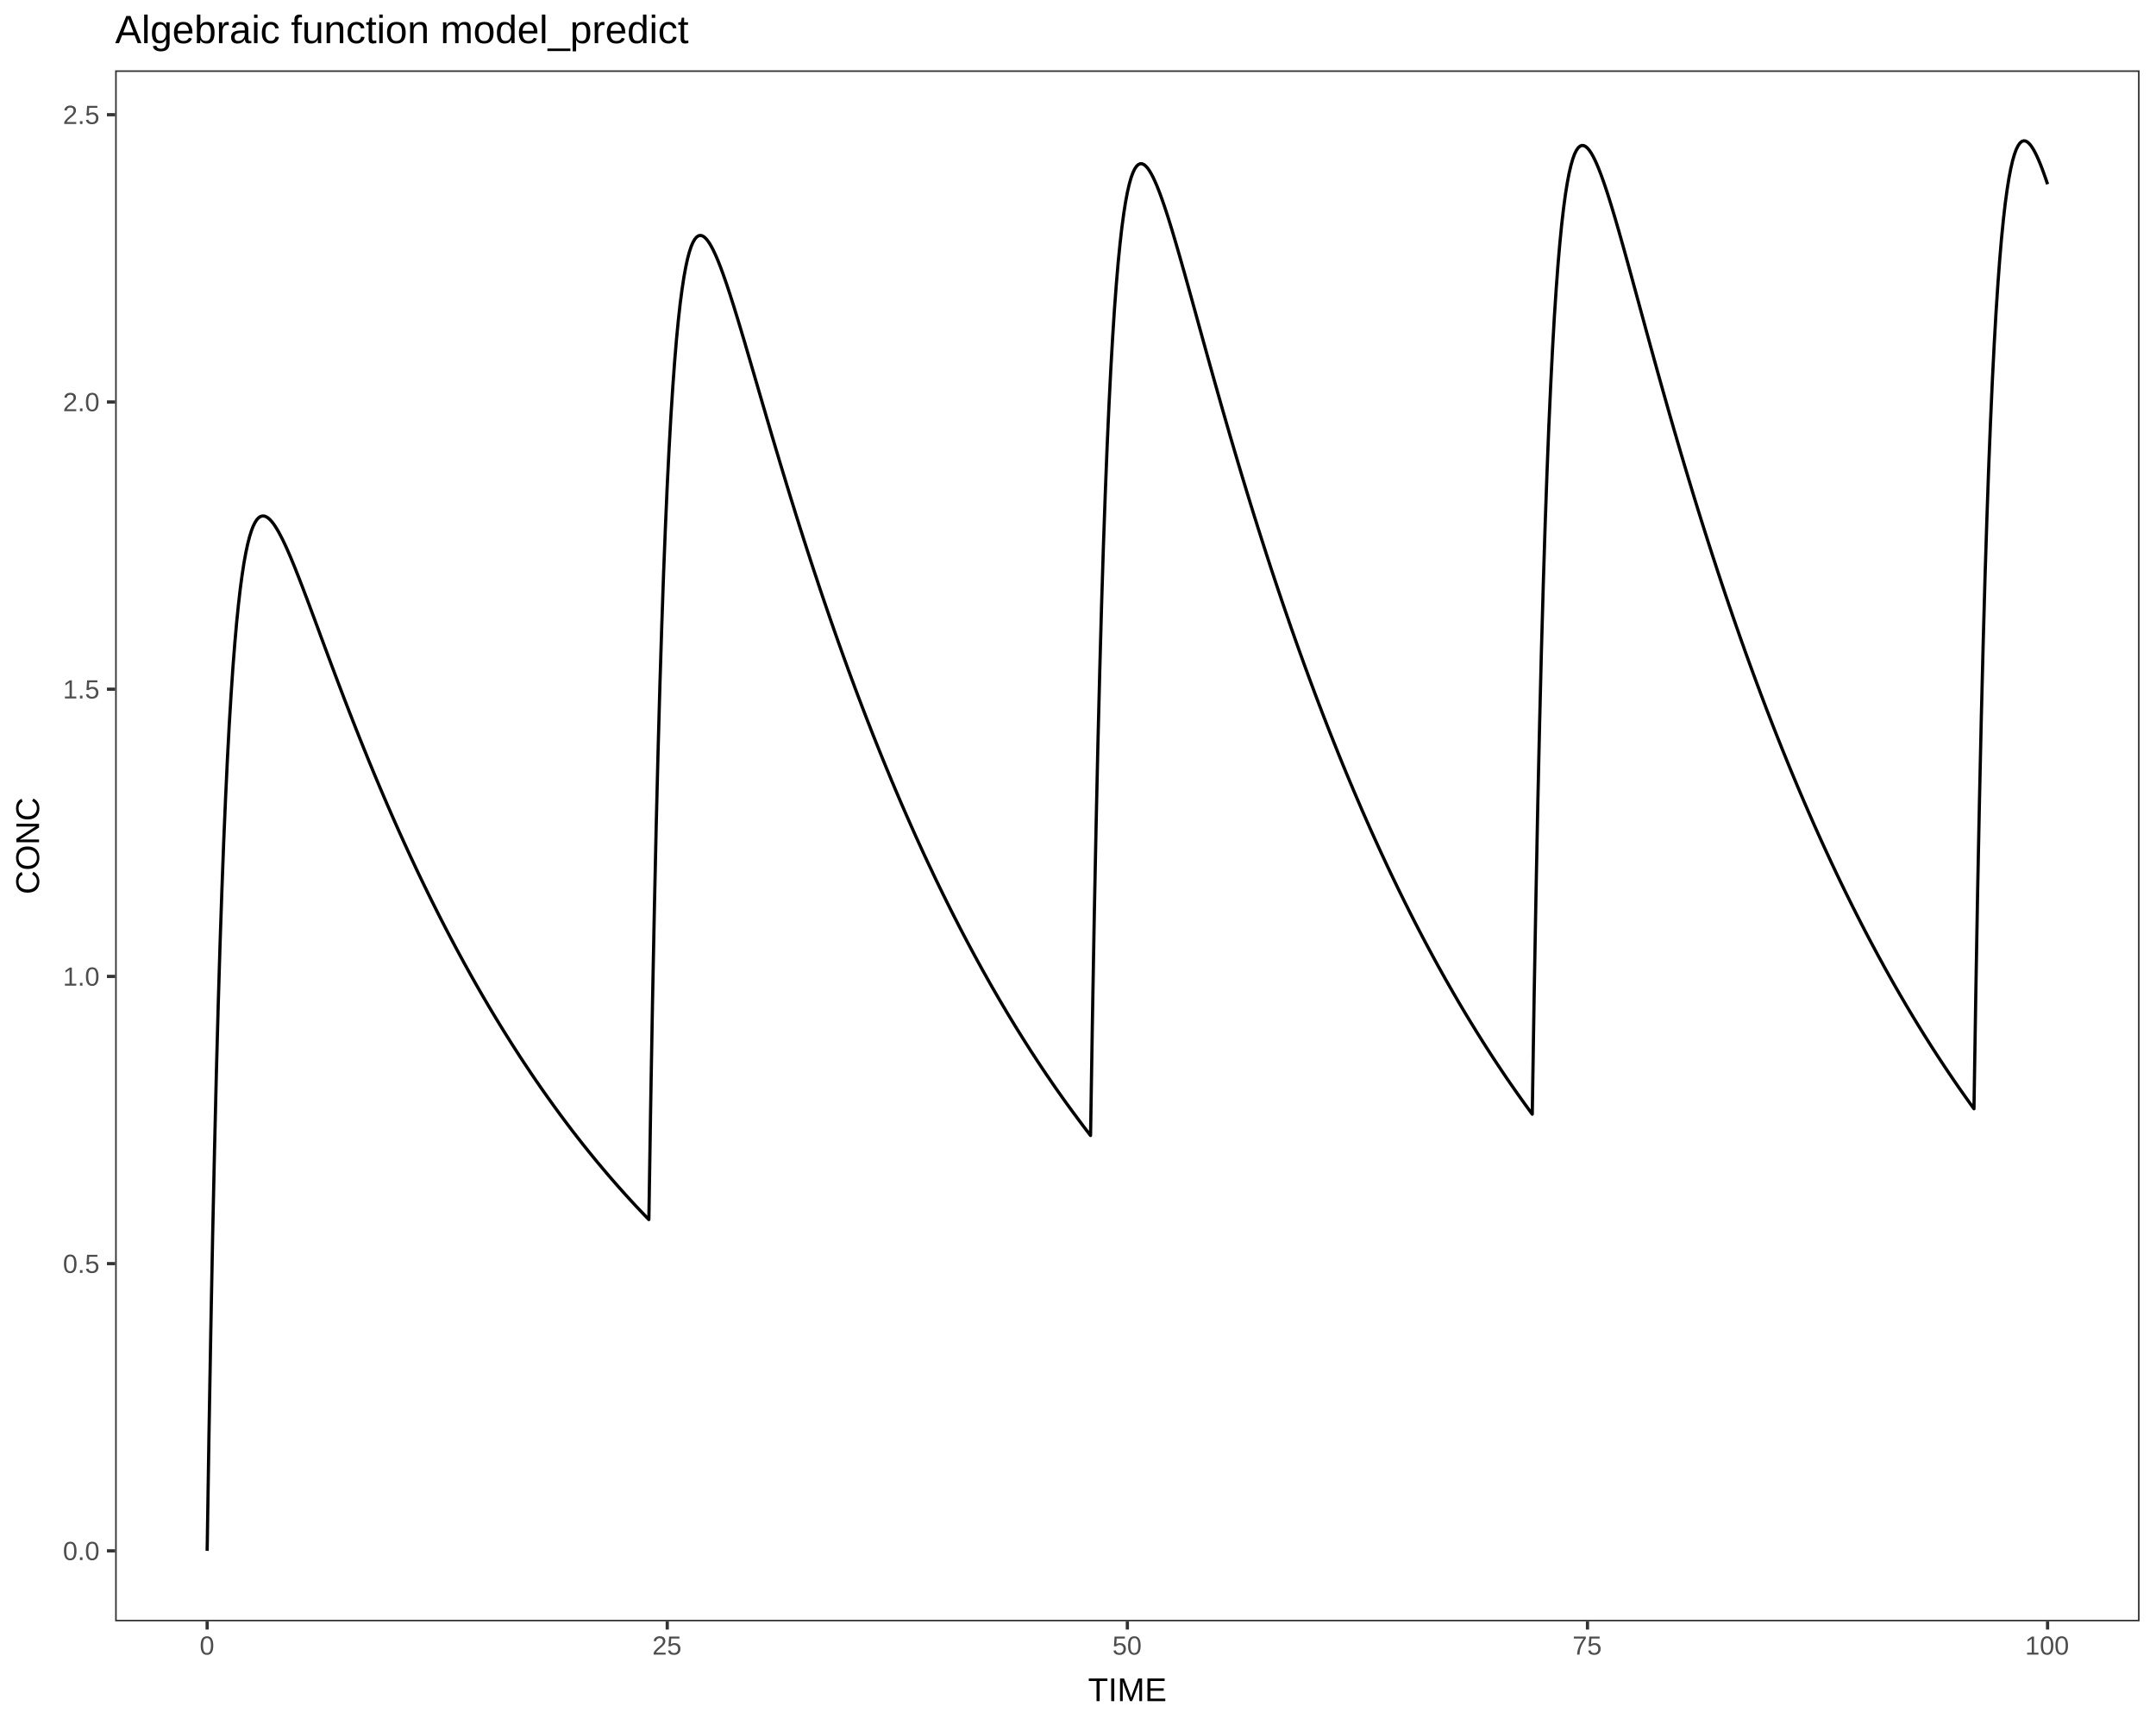
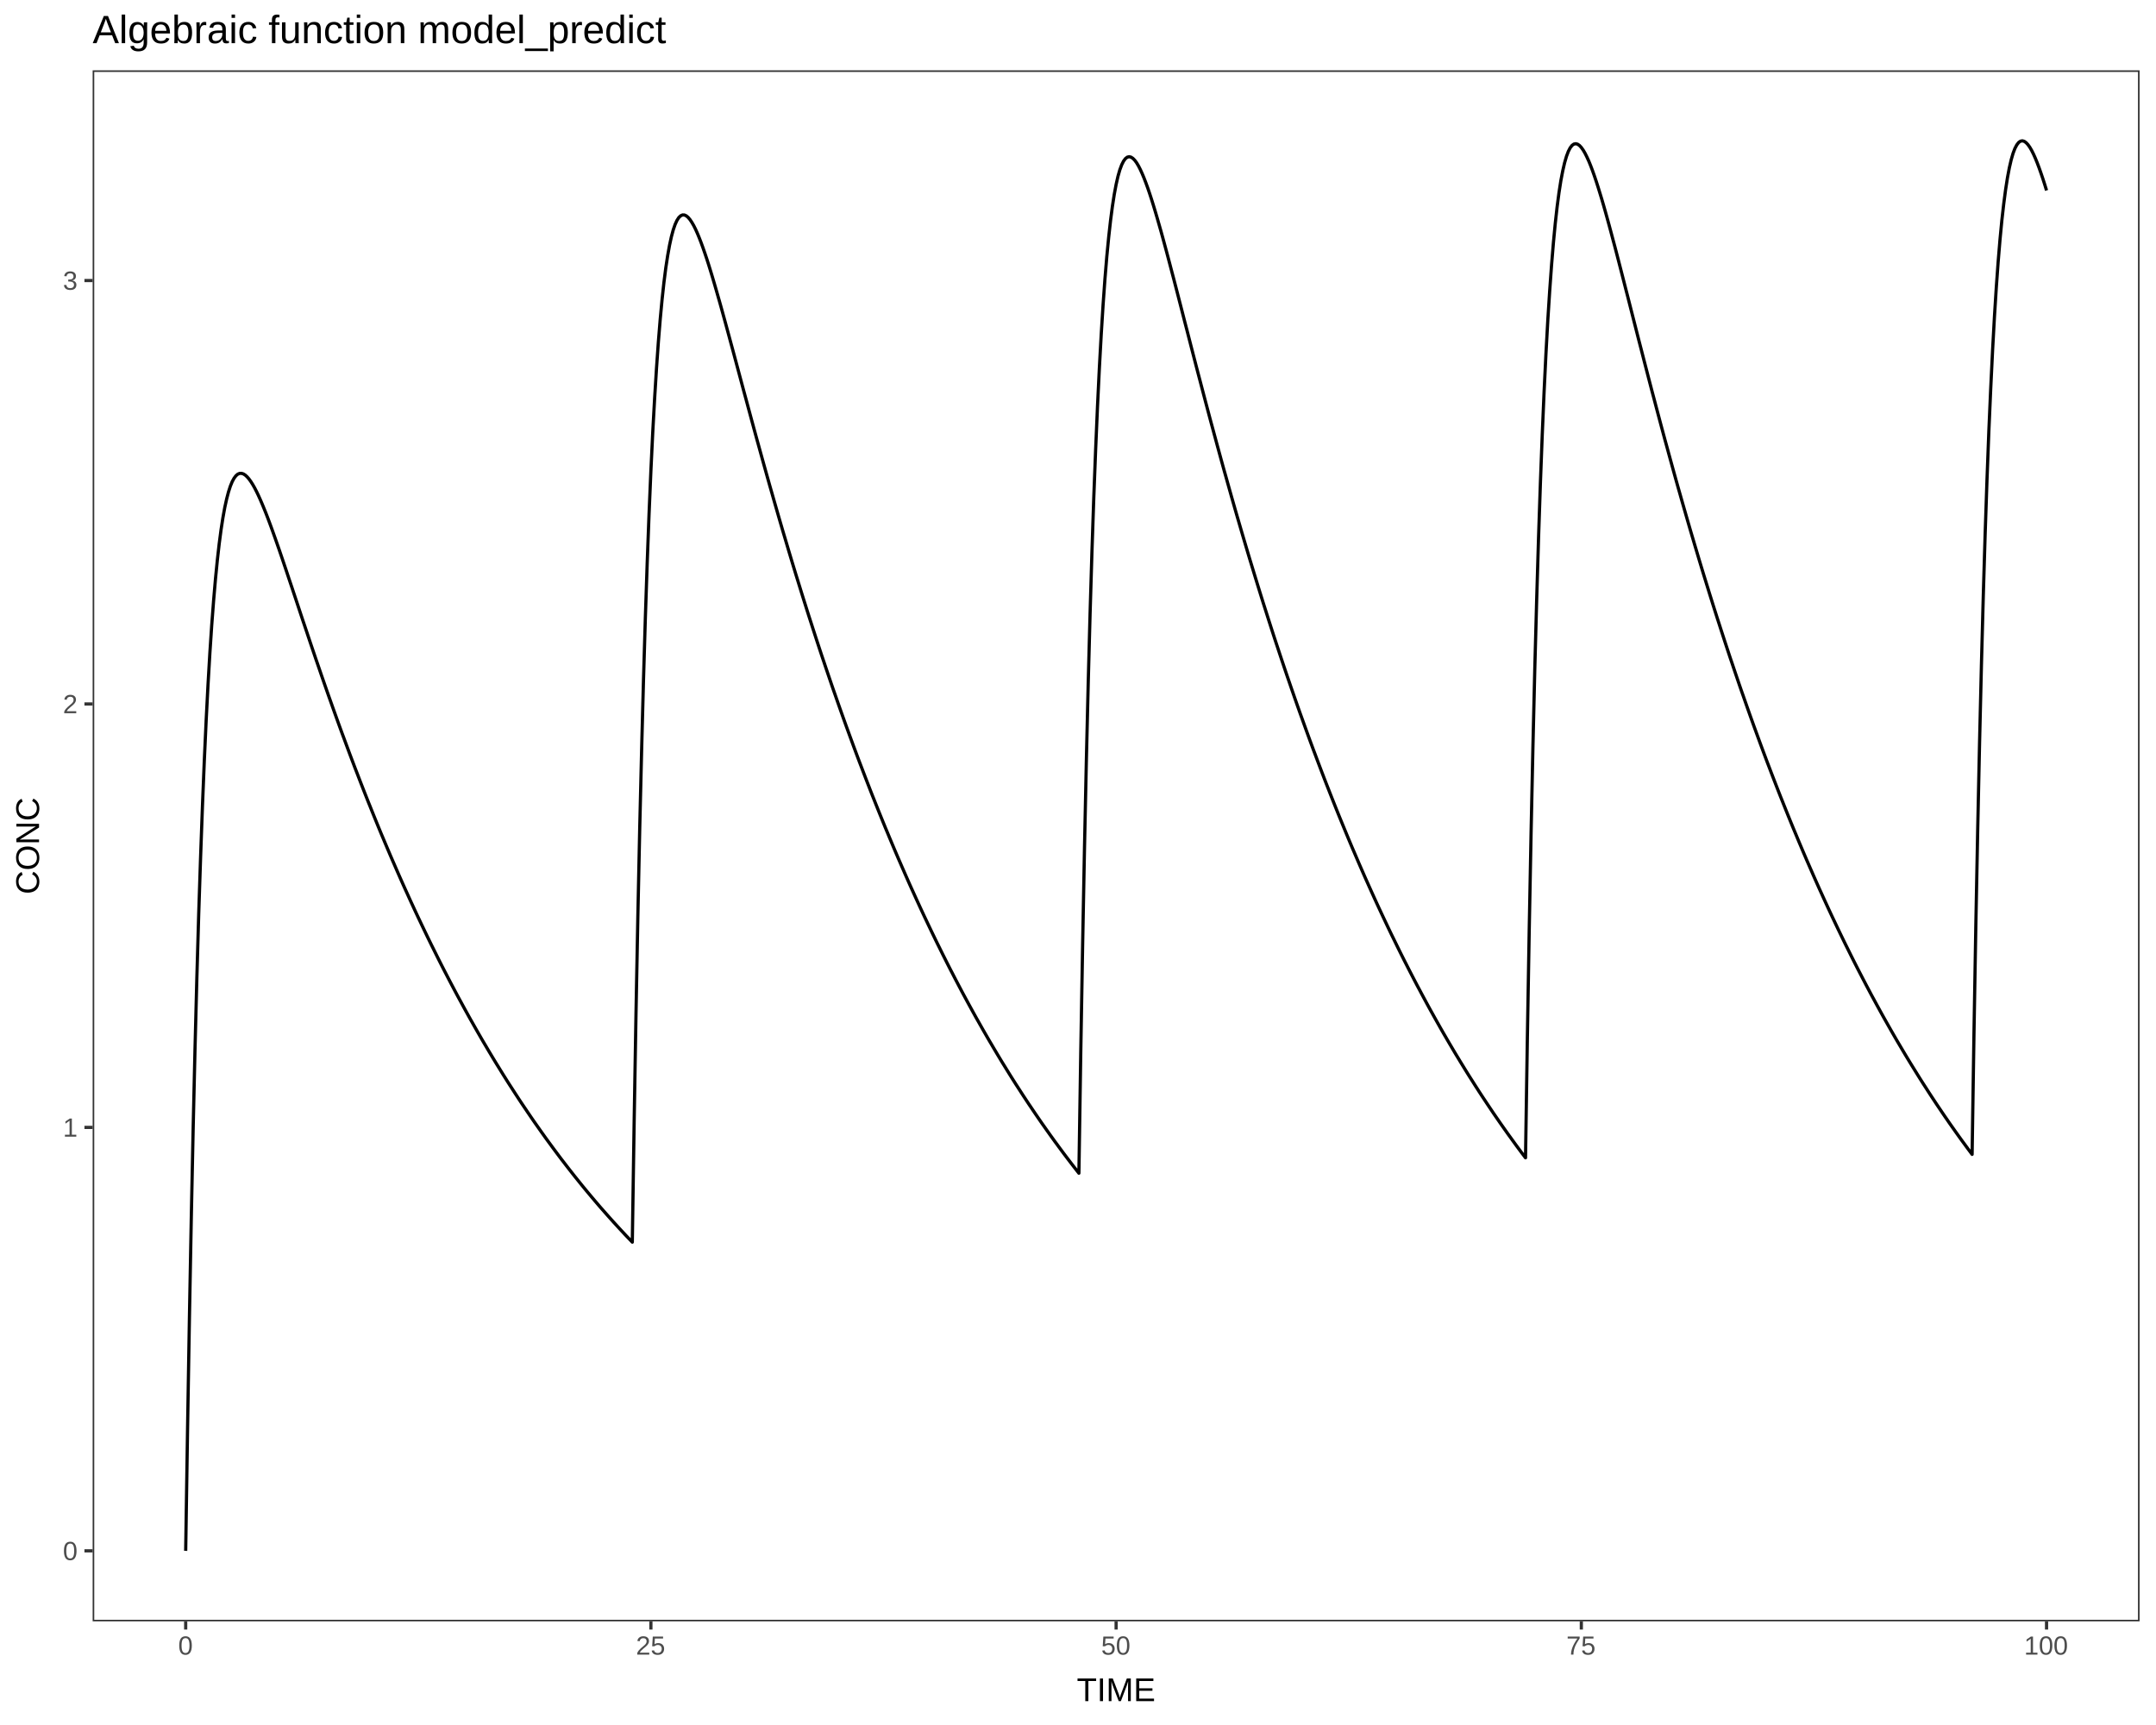
<svg xmlns="http://www.w3.org/2000/svg" viewBox="0 0 720.00 576.00">
  <defs>
    <style type="text/css">
    line, polyline, path, rect, circle {
      fill: none;
      stroke: #000000;
      stroke-linecap: round;
      stroke-linejoin: round;
      stroke-miterlimit: 10.00;
    }
  </style>
  </defs>
  <rect width="100%" height="100%" style="stroke: none; fill: #FFFFFF;" />
  <rect x="0.00" y="0.00" width="720.00" height="576.00" style="stroke-width: 1.07; stroke: #FFFFFF; fill: #FFFFFF;" />
  <defs>
-     <clipPath id="cpMzguNDQ4NXw3MTQuNTIxfDU0MS4zOTF8MjMuNDc2Nw==">
-       <rect x="38.45" y="23.48" width="676.07" height="517.91" />
+     <clipPath id="cpMzAuOTQyN3w3MTQuNTIxfDU0MS4zOTF8MjMuNDc2Nw==">
+       <rect x="30.94" y="23.48" width="683.58" height="517.91" />
    </clipPath>
  </defs>
-   <rect x="38.45" y="23.48" width="676.07" height="517.91" style="stroke-width: 1.07; stroke: none; fill: #FFFFFF;" clip-path="url(#cpMzguNDQ4NXw3MTQuNTIxfDU0MS4zOTF8MjMuNDc2Nw==)" />
-   <polyline points="69.18,517.85 69.79,478.85 70.41,443.78 71.02,412.27 71.64,383.98 72.25,358.60 72.87,335.85 73.48,315.48 74.10,297.27 74.71,281.00 75.33,266.49 75.94,253.58 76.55,242.10 77.17,231.92 77.78,222.92 78.40,214.99 79.01,208.01 79.63,201.90 80.24,196.58 80.86,191.96 81.47,187.98 82.09,184.58 82.70,181.71 83.32,179.30 83.93,177.32 84.54,175.72 85.16,174.47 85.77,173.53 86.39,172.87 87.00,172.46 87.62,172.29 88.23,172.31 88.85,172.53 89.46,172.90 90.08,173.43 90.69,174.09 91.31,174.87 91.92,175.76 92.53,176.75 93.15,177.82 93.76,178.97 94.38,180.18 94.99,181.46 95.61,182.79 96.22,184.17 96.84,185.59 97.45,187.05 98.07,188.55 98.68,190.07 99.29,191.62 99.91,193.18 100.52,194.77 101.14,196.37 101.75,197.99 102.37,199.62 102.98,201.26 103.60,202.90 104.21,204.55 104.83,206.20 105.44,207.86 106.06,209.52 106.67,211.18 107.28,212.84 107.90,214.50 108.51,216.16 109.13,217.81 109.74,219.46 110.36,221.11 110.97,222.75 111.59,224.39 112.20,226.02 112.82,227.65 113.43,229.27 114.05,230.89 114.66,232.50 115.27,234.10 115.89,235.69 116.50,237.28 117.12,238.86 117.73,240.44 118.35,242.00 118.96,243.56 119.58,245.11 120.19,246.66 120.81,248.19 121.42,249.72 122.04,251.24 122.65,252.75 123.26,254.26 123.88,255.75 124.49,257.24 125.11,258.72 125.72,260.19 126.34,261.66 126.95,263.11 127.57,264.56 128.18,266.00 128.80,267.43 129.41,268.86 130.03,270.27 130.64,271.68 131.25,273.08 131.87,274.48 132.48,275.86 133.10,277.24 133.71,278.61 134.33,279.97 134.94,281.33 135.56,282.67 136.17,284.01 136.79,285.34 137.40,286.67 138.02,287.98 138.63,289.29 139.24,290.60 139.86,291.89 140.47,293.18 141.09,294.46 141.70,295.73 142.32,296.99 142.93,298.25 143.55,299.50 144.16,300.75 144.78,301.98 145.39,303.21 146.01,304.44 146.62,305.65 147.23,306.86 147.85,308.06 148.46,309.26 149.08,310.45 149.69,311.63 150.31,312.80 150.92,313.97 151.54,315.13 152.15,316.29 152.77,317.44 153.38,318.58 154.00,319.72 154.61,320.84 155.22,321.97 155.84,323.08 156.45,324.19 157.07,325.30 157.68,326.39 158.30,327.48 158.91,328.57 159.53,329.65 160.14,330.72 160.76,331.79 161.37,332.85 161.99,333.90 162.60,334.95 163.21,335.99 163.83,337.03 164.44,338.06 165.06,339.08 165.67,340.10 166.29,341.11 166.90,342.12 167.52,343.12 168.13,344.12 168.75,345.11 169.36,346.09 169.98,347.07 170.59,348.04 171.20,349.01 171.82,349.97 172.43,350.93 173.05,351.88 173.66,352.83 174.28,353.77 174.89,354.70 175.51,355.63 176.12,356.55 176.74,357.47 177.35,358.39 177.97,359.30 178.58,360.20 179.19,361.10 179.81,361.99 180.42,362.88 181.04,363.76 181.65,364.64 182.27,365.51 182.88,366.38 183.50,367.24 184.11,368.10 184.73,368.96 185.34,369.80 185.96,370.65 186.57,371.49 187.18,372.32 187.80,373.15 188.41,373.97 189.03,374.79 189.64,375.61 190.26,376.42 190.87,377.23 191.49,378.03 192.10,378.82 192.72,379.62 193.33,380.40 193.95,381.19 194.56,381.97 195.17,382.74 195.79,383.51 196.40,384.27 197.02,385.04 197.63,385.79 198.25,386.55 198.86,387.29 199.48,388.04 200.09,388.78 200.71,389.51 201.32,390.24 201.94,390.97 202.55,391.69 203.16,392.41 203.78,393.13 204.39,393.84 205.01,394.54 205.62,395.25 206.24,395.95 206.85,396.64 207.47,397.33 208.08,398.02 208.70,398.70 209.31,399.38 209.92,400.05 210.54,400.73 211.15,401.39 211.77,402.06 212.38,402.72 213.00,403.37 213.61,404.02 214.23,404.67 214.84,405.32 215.46,405.96 216.07,406.60 216.69,407.23 217.30,368.86 217.91,334.42 218.53,303.53 219.14,275.86 219.76,251.09 220.37,228.96 220.99,209.20 221.60,191.59 222.22,175.93 222.83,162.02 223.45,149.70 224.06,138.81 224.68,129.22 225.29,120.81 225.90,113.45 226.52,107.06 227.13,101.52 227.75,96.77 228.36,92.72 228.98,89.31 229.59,86.47 230.21,84.16 230.82,82.31 231.44,80.88 232.05,79.83 232.67,79.12 233.28,78.73 233.89,78.61 234.51,78.74 235.12,79.09 235.74,79.65 236.35,80.39 236.97,81.30 237.58,82.34 238.20,83.52 238.81,84.82 239.43,86.22 240.04,87.72 240.66,89.30 241.27,90.95 241.88,92.67 242.50,94.44 243.11,96.27 243.73,98.14 244.34,100.06 244.96,102.00 245.57,103.98 246.19,105.99 246.80,108.01 247.42,110.06 248.03,112.12 248.65,114.19 249.26,116.28 249.87,118.37 250.49,120.47 251.10,122.57 251.72,124.68 252.33,126.79 252.95,128.90 253.56,131.01 254.18,133.12 254.79,135.22 255.41,137.32 256.02,139.42 256.64,141.51 257.25,143.60 257.86,145.68 258.48,147.75 259.09,149.82 259.71,151.87 260.32,153.92 260.94,155.97 261.55,158.00 262.17,160.02 262.78,162.04 263.40,164.04 264.01,166.04 264.63,168.03 265.24,170.00 265.85,171.97 266.47,173.93 267.08,175.88 267.70,177.81 268.31,179.74 268.93,181.66 269.54,183.57 270.16,185.47 270.77,187.35 271.39,189.23 272.00,191.10 272.62,192.95 273.23,194.80 273.84,196.64 274.46,198.46 275.07,200.28 275.69,202.09 276.30,203.88 276.92,205.67 277.53,207.45 278.15,209.21 278.76,210.97 279.38,212.72 279.99,214.46 280.61,216.18 281.22,217.90 281.83,219.61 282.45,221.31 283.06,223.00 283.68,224.68 284.29,226.34 284.91,228.01 285.52,229.66 286.14,231.30 286.75,232.93 287.37,234.55 287.98,236.17 288.60,237.77 289.21,239.37 289.82,240.95 290.44,242.53 291.05,244.10 291.67,245.66 292.28,247.21 292.90,248.75 293.51,250.28 294.13,251.81 294.74,253.33 295.36,254.83 295.97,256.33 296.59,257.82 297.20,259.30 297.81,260.78 298.43,262.24 299.04,263.70 299.66,265.14 300.27,266.58 300.89,268.02 301.50,269.44 302.12,270.86 302.73,272.26 303.35,273.66 303.96,275.05 304.58,276.44 305.19,277.81 305.80,279.18 306.42,280.54 307.03,281.89 307.65,283.24 308.26,284.57 308.88,285.90 309.49,287.22 310.11,288.54 310.72,289.84 311.34,291.14 311.95,292.44 312.56,293.72 313.18,295.00 313.79,296.27 314.41,297.53 315.02,298.78 315.64,300.03 316.25,301.27 316.87,302.51 317.48,303.74 318.10,304.96 318.71,306.17 319.33,307.37 319.94,308.57 320.55,309.77 321.17,310.95 321.78,312.13 322.40,313.30 323.01,314.47 323.63,315.63 324.24,316.78 324.86,317.93 325.47,319.06 326.09,320.20 326.70,321.32 327.32,322.44 327.93,323.56 328.54,324.66 329.16,325.76 329.77,326.86 330.39,327.95 331.00,329.03 331.62,330.11 332.23,331.17 332.85,332.24 333.46,333.30 334.08,334.35 334.69,335.39 335.31,336.43 335.92,337.47 336.53,338.49 337.15,339.52 337.76,340.53 338.38,341.54 338.99,342.55 339.61,343.55 340.22,344.54 340.84,345.53 341.45,346.51 342.07,347.49 342.68,348.46 343.30,349.42 343.91,350.38 344.52,351.34 345.14,352.28 345.75,353.23 346.37,354.17 346.98,355.10 347.60,356.03 348.21,356.95 348.83,357.86 349.44,358.78 350.06,359.68 350.67,360.58 351.29,361.48 351.90,362.37 352.51,363.26 353.13,364.14 353.74,365.01 354.36,365.88 354.97,366.75 355.59,367.61 356.20,368.47 356.82,369.32 357.43,370.16 358.05,371.01 358.66,371.84 359.28,372.67 359.89,373.50 360.50,374.32 361.12,375.14 361.73,375.96 362.35,376.76 362.96,377.57 363.58,378.37 364.19,379.16 364.81,340.95 365.42,306.67 366.04,275.94 366.65,248.42 367.27,223.82 367.88,201.84 368.49,182.23 369.11,164.78 369.72,149.26 370.34,135.51 370.95,123.34 371.57,112.60 372.18,103.17 372.80,94.90 373.41,87.69 374.03,81.44 374.64,76.05 375.26,71.44 375.87,67.54 376.48,64.27 377.10,61.58 377.71,59.40 378.33,57.69 378.94,56.41 379.56,55.50 380.17,54.93 380.79,54.67 381.40,54.69 382.02,54.96 382.63,55.45 383.25,56.14 383.86,57.01 384.47,58.05 385.09,59.23 385.70,60.54 386.32,61.97 386.93,63.50 387.55,65.13 388.16,66.84 388.78,68.62 389.39,70.46 390.01,72.36 390.62,74.32 391.24,76.32 391.85,78.35 392.46,80.42 393.08,82.52 393.69,84.65 394.31,86.80 394.92,88.96 395.54,91.14 396.15,93.34 396.77,95.54 397.38,97.75 398.00,99.97 398.61,102.19 399.23,104.42 399.84,106.64 400.45,108.87 401.07,111.09 401.68,113.31 402.30,115.53 402.91,117.74 403.53,119.95 404.14,122.15 404.76,124.35 405.37,126.54 405.99,128.72 406.60,130.89 407.22,133.06 407.83,135.22 408.44,137.36 409.06,139.50 409.67,141.63 410.29,143.75 410.90,145.86 411.52,147.96 412.13,150.05 412.75,152.13 413.36,154.20 413.98,156.26 414.59,158.31 415.21,160.35 415.82,162.37 416.43,164.39 417.05,166.40 417.66,168.39 418.28,170.38 418.89,172.35 419.51,174.31 420.12,176.27 420.74,178.21 421.35,180.14 421.97,182.06 422.58,183.97 423.19,185.87 423.81,187.76 424.42,189.64 425.04,191.51 425.65,193.36 426.27,195.21 426.88,197.05 427.50,198.87 428.11,200.69 428.73,202.50 429.34,204.29 429.96,206.08 430.57,207.85 431.18,209.62 431.80,211.37 432.41,213.12 433.03,214.86 433.64,216.58 434.26,218.30 434.87,220.00 435.49,221.70 436.10,223.39 436.72,225.07 437.33,226.73 437.95,228.39 438.56,230.04 439.17,231.68 439.79,233.31 440.40,234.93 441.02,236.54 441.63,238.15 442.25,239.74 442.86,241.32 443.48,242.90 444.09,244.47 444.71,246.02 445.32,247.57 445.94,249.11 446.55,250.64 447.16,252.17 447.78,253.68 448.39,255.19 449.01,256.68 449.62,258.17 450.24,259.65 450.85,261.12 451.47,262.58 452.08,264.04 452.70,265.48 453.31,266.92 453.93,268.35 454.54,269.77 455.15,271.19 455.77,272.59 456.38,273.99 457.00,275.38 457.61,276.76 458.23,278.14 458.84,279.50 459.46,280.86 460.07,282.21 460.69,283.55 461.30,284.89 461.92,286.21 462.53,287.53 463.14,288.85 463.76,290.15 464.37,291.45 464.99,292.74 465.60,294.02 466.22,295.30 466.83,296.57 467.45,297.83 468.06,299.08 468.68,300.33 469.29,301.57 469.91,302.80 470.52,304.02 471.13,305.24 471.75,306.45 472.36,307.66 472.98,308.86 473.59,310.05 474.21,311.23 474.82,312.41 475.44,313.58 476.05,314.74 476.67,315.90 477.28,317.05 477.90,318.19 478.51,319.33 479.12,320.46 479.74,321.59 480.35,322.71 480.97,323.82 481.58,324.92 482.20,326.02 482.81,327.12 483.43,328.20 484.04,329.28 484.66,330.36 485.27,331.43 485.89,332.49 486.50,333.54 487.11,334.60 487.73,335.64 488.34,336.68 488.96,337.71 489.57,338.74 490.19,339.76 490.80,340.77 491.42,341.78 492.03,342.78 492.65,343.78 493.26,344.77 493.88,345.76 494.49,346.74 495.10,347.71 495.72,348.68 496.33,349.65 496.95,350.61 497.56,351.56 498.18,352.51 498.79,353.45 499.41,354.39 500.02,355.32 500.64,356.24 501.25,357.16 501.87,358.08 502.48,358.99 503.09,359.90 503.71,360.80 504.32,361.69 504.94,362.58 505.55,363.46 506.17,364.34 506.78,365.22 507.40,366.09 508.01,366.95 508.63,367.81 509.24,368.67 509.86,369.52 510.47,370.36 511.08,371.20 511.70,372.04 512.31,333.87 512.93,299.63 513.54,268.94 514.16,241.46 514.77,216.89 515.39,194.95 516.00,175.39 516.62,157.97 517.23,142.50 517.85,128.78 518.46,116.65 519.07,105.95 519.69,96.55 520.30,88.32 520.92,81.15 521.53,74.94 522.15,69.59 522.76,65.02 523.38,61.15 523.99,57.92 524.61,55.26 525.22,53.12 525.83,51.45 526.45,50.20 527.06,49.32 527.68,48.79 528.29,48.57 528.91,48.62 529.52,48.92 530.14,49.45 530.75,50.17 531.37,51.08 531.98,52.15 532.60,53.37 533.21,54.71 533.82,56.17 534.44,57.74 535.05,59.40 535.67,61.14 536.28,62.95 536.90,64.83 537.51,66.76 538.13,68.75 538.74,70.78 539.36,72.85 539.97,74.95 540.59,77.08 541.20,79.24 541.81,81.41 542.43,83.61 543.04,85.82 543.66,88.05 544.27,90.28 544.89,92.52 545.50,94.77 546.12,97.02 546.73,99.27 547.35,101.53 547.96,103.78 548.58,106.04 549.19,108.28 549.80,110.53 550.42,112.77 551.03,115.01 551.65,117.24 552.26,119.46 552.88,121.68 553.49,123.89 554.11,126.09 554.72,128.28 555.34,130.47 555.95,132.64 556.57,134.81 557.18,136.97 557.79,139.11 558.41,141.25 559.02,143.38 559.64,145.49 560.25,147.60 560.87,149.69 561.48,151.78 562.10,153.85 562.71,155.91 563.33,157.97 563.94,160.01 564.56,162.04 565.17,164.06 565.78,166.07 566.40,168.07 567.01,170.06 567.63,172.03 568.24,174.00 568.86,175.95 569.47,177.90 570.09,179.83 570.70,181.76 571.32,183.67 571.93,185.57 572.55,187.46 573.16,189.34 573.77,191.21 574.39,193.07 575.00,194.92 575.62,196.76 576.23,198.59 576.85,200.41 577.46,202.21 578.08,204.01 578.69,205.80 579.31,207.58 579.92,209.34 580.54,211.10 581.15,212.85 581.76,214.58 582.38,216.31 582.99,218.03 583.61,219.74 584.22,221.44 584.84,223.13 585.45,224.80 586.07,226.47 586.68,228.13 587.30,229.78 587.91,231.43 588.53,233.06 589.14,234.68 589.75,236.29 590.37,237.90 590.98,239.49 591.60,241.08 592.21,242.66 592.83,244.22 593.44,245.78 594.06,247.33 594.67,248.87 595.29,250.41 595.90,251.93 596.52,253.45 597.13,254.95 597.74,256.45 598.36,257.94 598.97,259.42 599.59,260.89 600.20,262.36 600.82,263.81 601.43,265.26 602.05,266.70 602.66,268.13 603.28,269.55 603.89,270.97 604.51,272.37 605.12,273.77 605.73,275.16 606.35,276.55 606.96,277.92 607.58,279.29 608.19,280.65 608.81,282.00 609.42,283.34 610.04,284.68 610.65,286.01 611.27,287.33 611.88,288.64 612.50,289.95 613.11,291.25 613.72,292.54 614.34,293.82 614.95,295.10 615.57,296.37 616.18,297.63 616.80,298.89 617.41,300.13 618.03,301.37 618.64,302.61 619.26,303.83 619.87,305.05 620.49,306.27 621.10,307.47 621.71,308.67 622.33,309.86 622.94,311.05 623.56,312.23 624.17,313.40 624.79,314.56 625.40,315.72 626.02,316.87 626.63,318.02 627.25,319.16 627.86,320.29 628.48,321.41 629.09,322.53 629.70,323.65 630.32,324.75 630.93,325.85 631.55,326.95 632.16,328.03 632.78,329.12 633.39,330.19 634.01,331.26 634.62,332.32 635.24,333.38 635.85,334.43 636.46,335.48 637.08,336.52 637.69,337.55 638.31,338.58 638.92,339.60 639.54,340.61 640.15,341.62 640.77,342.63 641.38,343.63 642.00,344.62 642.61,345.61 643.23,346.59 643.84,347.56 644.45,348.53 645.07,349.50 645.68,350.46 646.30,351.41 646.91,352.36 647.53,353.30 648.14,354.24 648.76,355.17 649.37,356.10 649.99,357.02 650.60,357.94 651.22,358.85 651.83,359.75 652.44,360.66 653.06,361.55 653.67,362.44 654.29,363.33 654.90,364.21 655.52,365.08 656.13,365.95 656.75,366.82 657.36,367.68 657.98,368.54 658.59,369.39 659.21,370.23 659.82,332.07 660.43,297.84 661.05,267.16 661.66,239.70 662.28,215.14 662.89,193.21 663.51,173.65 664.12,156.25 664.74,140.78 665.35,127.07 665.97,114.95 666.58,104.27 667.20,94.88 667.81,86.66 668.42,79.50 669.04,73.29 669.65,67.95 670.27,63.39 670.88,59.53 671.50,56.31 672.11,53.66 672.73,51.53 673.34,49.86 673.96,48.62 674.57,47.76 675.19,47.23 675.80,47.02 676.41,47.08 677.03,47.39 677.64,47.93 678.26,48.66 678.87,49.58 679.49,50.66 680.10,51.88 680.72,53.23 681.33,54.70 681.95,56.28 682.56,57.94 683.18,59.69 683.79,61.51 " style="stroke-width: 1.07; stroke-linecap: butt;" clip-path="url(#cpMzguNDQ4NXw3MTQuNTIxfDU0MS4zOTF8MjMuNDc2Nw==)" />
-   <rect x="38.45" y="23.48" width="676.07" height="517.91" style="stroke-width: 1.07; stroke: #333333;" clip-path="url(#cpMzguNDQ4NXw3MTQuNTIxfDU0MS4zOTF8MjMuNDc2Nw==)" />
+   <rect x="30.94" y="23.48" width="683.58" height="517.91" style="stroke-width: 1.07; stroke: none; fill: #FFFFFF;" clip-path="url(#cpMzAuOTQyN3w3MTQuNTIxfDU0MS4zOTF8MjMuNDc2Nw==)" />
+   <polyline points="62.01,517.85 62.64,476.79 63.26,439.89 63.88,406.76 64.50,377.04 65.12,350.39 65.74,326.53 66.36,305.19 66.99,286.12 67.61,269.12 68.23,253.97 68.85,240.51 69.47,228.57 70.09,218.00 70.71,208.68 71.34,200.48 71.96,193.30 72.58,187.03 73.20,181.59 73.82,176.89 74.44,172.88 75.06,169.47 75.69,166.61 76.31,164.25 76.93,162.33 77.55,160.82 78.17,159.68 78.79,158.86 79.41,158.33 80.04,158.07 80.66,158.06 81.28,158.25 81.90,158.64 82.52,159.21 83.14,159.92 83.76,160.78 84.39,161.77 85.01,162.86 85.63,164.06 86.25,165.34 86.87,166.71 87.49,168.14 88.11,169.64 88.74,171.19 89.36,172.79 89.98,174.44 90.60,176.12 91.22,177.84 91.84,179.58 92.46,181.35 93.09,183.14 93.71,184.95 94.33,186.77 94.95,188.61 95.57,190.45 96.19,192.31 96.81,194.16 97.44,196.03 98.06,197.90 98.68,199.76 99.30,201.63 99.92,203.50 100.54,205.37 101.16,207.23 101.79,209.09 102.41,210.94 103.03,212.79 103.65,214.64 104.27,216.47 104.89,218.30 105.51,220.13 106.14,221.95 106.76,223.75 107.38,225.56 108.00,227.35 108.62,229.13 109.24,230.91 109.86,232.67 110.49,234.43 111.11,236.18 111.73,237.92 112.35,239.65 112.97,241.37 113.59,243.08 114.21,244.78 114.84,246.47 115.46,248.15 116.08,249.82 116.70,251.49 117.32,253.14 117.94,254.78 118.56,256.42 119.19,258.04 119.81,259.65 120.43,261.26 121.05,262.85 121.67,264.44 122.29,266.01 122.91,267.58 123.54,269.13 124.16,270.68 124.78,272.22 125.40,273.75 126.02,275.27 126.64,276.78 127.26,278.28 127.89,279.77 128.51,281.25 129.13,282.72 129.75,284.18 130.37,285.64 130.99,287.08 131.62,288.52 132.24,289.95 132.86,291.37 133.48,292.78 134.10,294.18 134.72,295.57 135.34,296.95 135.97,298.33 136.59,299.70 137.21,301.06 137.83,302.40 138.45,303.75 139.07,305.08 139.69,306.40 140.32,307.72 140.94,309.03 141.56,310.33 142.18,311.62 142.80,312.91 143.42,314.18 144.04,315.45 144.67,316.71 145.29,317.96 145.91,319.21 146.53,320.45 147.15,321.68 147.77,322.90 148.39,324.11 149.02,325.32 149.64,326.52 150.26,327.71 150.88,328.89 151.50,330.07 152.12,331.24 152.74,332.40 153.37,333.56 153.99,334.70 154.61,335.84 155.23,336.98 155.85,338.10 156.47,339.22 157.09,340.34 157.72,341.44 158.34,342.54 158.96,343.63 159.58,344.72 160.20,345.79 160.82,346.87 161.44,347.93 162.07,348.99 162.69,350.04 163.31,351.09 163.93,352.12 164.55,353.16 165.17,354.18 165.79,355.20 166.42,356.21 167.04,357.22 167.66,358.22 168.28,359.22 168.90,360.20 169.52,361.19 170.14,362.16 170.77,363.13 171.39,364.09 172.01,365.05 172.63,366.00 173.25,366.95 173.87,367.89 174.49,368.82 175.12,369.75 175.74,370.67 176.36,371.59 176.98,372.50 177.60,373.41 178.22,374.31 178.84,375.20 179.47,376.09 180.09,376.97 180.71,377.85 181.33,378.72 181.95,379.59 182.57,380.45 183.19,381.30 183.82,382.15 184.44,383.00 185.06,383.84 185.68,384.67 186.30,385.50 186.92,386.33 187.54,387.15 188.17,387.96 188.79,388.77 189.41,389.57 190.03,390.37 190.65,391.16 191.27,391.95 191.89,392.74 192.52,393.52 193.14,394.29 193.76,395.06 194.38,395.83 195.00,396.59 195.62,397.34 196.24,398.09 196.87,398.84 197.49,399.58 198.11,400.31 198.73,401.05 199.35,401.77 199.97,402.50 200.59,403.22 201.22,403.93 201.84,404.64 202.46,405.34 203.08,406.04 203.70,406.74 204.32,407.43 204.94,408.12 205.57,408.80 206.19,409.48 206.81,410.16 207.43,410.83 208.05,411.49 208.67,412.16 209.29,412.82 209.92,413.47 210.54,414.12 211.16,414.77 211.78,374.35 212.40,338.09 213.02,305.59 213.64,276.50 214.27,250.48 214.89,227.24 215.51,206.51 216.13,188.06 216.75,171.67 217.37,157.13 217.99,144.27 218.62,132.93 219.24,122.96 219.86,114.23 220.48,106.62 221.10,100.02 221.72,94.33 222.34,89.47 222.97,85.35 223.59,81.90 224.21,79.06 224.83,76.76 225.45,74.96 226.07,73.60 226.69,72.64 227.32,72.05 227.94,71.77 228.56,71.79 229.18,72.07 229.80,72.59 230.42,73.32 231.04,74.24 231.67,75.33 232.29,76.57 232.91,77.95 233.53,79.45 234.15,81.05 234.77,82.76 235.39,84.55 236.02,86.42 236.64,88.35 237.26,90.35 237.88,92.39 238.50,94.49 239.12,96.62 239.74,98.79 240.37,100.98 240.99,103.20 241.61,105.45 242.23,107.71 242.85,109.99 243.47,112.28 244.09,114.58 244.72,116.89 245.34,119.20 245.96,121.51 246.58,123.83 247.20,126.14 247.82,128.46 248.44,130.77 249.07,133.08 249.69,135.39 250.31,137.68 250.93,139.98 251.55,142.26 252.17,144.54 252.79,146.81 253.42,149.07 254.04,151.32 254.66,153.56 255.28,155.79 255.90,158.01 256.52,160.22 257.14,162.42 257.77,164.61 258.39,166.79 259.01,168.95 259.63,171.11 260.25,173.25 260.87,175.38 261.49,177.50 262.12,179.61 262.74,181.70 263.36,183.79 263.98,185.86 264.60,187.92 265.22,189.96 265.84,192.00 266.47,194.02 267.09,196.03 267.71,198.03 268.33,200.02 268.95,201.99 269.57,203.96 270.19,205.91 270.82,207.85 271.44,209.78 272.06,211.69 272.68,213.60 273.30,215.49 273.92,217.37 274.54,219.24 275.17,221.10 275.79,222.95 276.41,224.78 277.03,226.60 277.65,228.42 278.27,230.22 278.90,232.01 279.52,233.79 280.14,235.56 280.76,237.31 281.38,239.06 282.00,240.80 282.62,242.52 283.25,244.24 283.87,245.94 284.49,247.63 285.11,249.32 285.73,250.99 286.35,252.65 286.97,254.30 287.60,255.94 288.22,257.57 288.84,259.19 289.46,260.80 290.08,262.40 290.70,264.00 291.32,265.58 291.95,267.15 292.57,268.71 293.19,270.26 293.81,271.80 294.43,273.33 295.05,274.86 295.67,276.37 296.30,277.87 296.92,279.37 297.54,280.85 298.16,282.33 298.78,283.80 299.40,285.25 300.02,286.70 300.65,288.14 301.27,289.57 301.89,290.99 302.51,292.41 303.13,293.81 303.75,295.21 304.37,296.59 305.00,297.97 305.62,299.34 306.24,300.70 306.86,302.05 307.48,303.40 308.10,304.73 308.72,306.06 309.35,307.38 309.97,308.69 310.59,309.99 311.21,311.29 311.83,312.57 312.45,313.85 313.07,315.12 313.70,316.38 314.32,317.64 314.94,318.89 315.56,320.12 316.18,321.36 316.80,322.58 317.42,323.80 318.05,325.00 318.67,326.21 319.29,327.40 319.91,328.58 320.53,329.76 321.15,330.94 321.77,332.10 322.40,333.26 323.02,334.41 323.64,335.55 324.26,336.68 324.88,337.81 325.50,338.93 326.12,340.05 326.75,341.15 327.37,342.25 327.99,343.35 328.61,344.44 329.23,345.51 329.85,346.59 330.47,347.65 331.10,348.71 331.72,349.77 332.34,350.81 332.96,351.86 333.58,352.89 334.20,353.92 334.82,354.94 335.45,355.95 336.07,356.96 336.69,357.96 337.31,358.96 337.93,359.95 338.55,360.93 339.17,361.91 339.80,362.88 340.42,363.84 341.04,364.80 341.66,365.76 342.28,366.70 342.90,367.64 343.52,368.58 344.15,369.51 344.77,370.43 345.39,371.35 346.01,372.26 346.63,373.17 347.25,374.07 347.87,374.97 348.50,375.86 349.12,376.74 349.74,377.62 350.36,378.49 350.98,379.36 351.60,380.22 352.22,381.08 352.85,381.93 353.47,382.78 354.09,383.62 354.71,384.46 355.33,385.29 355.95,386.11 356.57,386.93 357.20,387.75 357.82,388.56 358.44,389.36 359.06,390.16 359.68,390.96 360.30,391.75 360.92,351.48 361.55,315.36 362.17,283.00 362.79,254.05 363.41,228.17 364.03,205.07 364.65,184.48 365.27,166.17 365.90,149.91 366.52,135.51 367.14,122.78 367.76,111.58 368.38,101.74 369.00,93.14 369.62,85.66 370.25,79.19 370.87,73.63 371.49,68.90 372.11,64.91 372.73,61.59 373.35,58.87 373.97,56.70 374.60,55.02 375.22,53.79 375.84,52.96 376.46,52.48 377.08,52.33 377.70,52.47 378.32,52.87 378.95,53.51 379.57,54.35 380.19,55.39 380.81,56.60 381.43,57.96 382.05,59.45 382.67,61.06 383.30,62.79 383.92,64.61 384.54,66.51 385.16,68.49 385.78,70.54 386.40,72.64 387.02,74.80 387.65,77.00 388.27,79.24 388.89,81.52 389.51,83.82 390.13,86.15 390.75,88.50 391.37,90.87 392.00,93.25 392.62,95.65 393.24,98.05 393.86,100.46 394.48,102.87 395.10,105.29 395.72,107.71 396.35,110.12 396.97,112.54 397.59,114.95 398.21,117.36 398.83,119.76 399.45,122.16 400.07,124.54 400.70,126.93 401.32,129.30 401.94,131.66 402.56,134.02 403.18,136.36 403.80,138.70 404.42,141.02 405.05,143.33 405.67,145.63 406.29,147.93 406.91,150.20 407.53,152.47 408.15,154.73 408.77,156.97 409.40,159.20 410.02,161.42 410.64,163.62 411.26,165.82 411.88,168.00 412.50,170.17 413.12,172.32 413.75,174.47 414.37,176.60 414.99,178.72 415.61,180.82 416.23,182.91 416.85,185.00 417.47,187.06 418.10,189.12 418.72,191.16 419.34,193.19 419.96,195.21 420.58,197.22 421.20,199.21 421.82,201.20 422.45,203.17 423.07,205.12 423.69,207.07 424.31,209.00 424.93,210.93 425.55,212.84 426.17,214.73 426.80,216.62 427.42,218.50 428.04,220.36 428.66,222.21 429.28,224.05 429.90,225.88 430.53,227.70 431.15,229.51 431.77,231.30 432.39,233.09 433.01,234.86 433.63,236.62 434.25,238.37 434.88,240.11 435.50,241.84 436.12,243.56 436.74,245.27 437.36,246.97 437.98,248.65 438.60,250.33 439.23,251.99 439.85,253.65 440.47,255.29 441.09,256.93 441.71,258.55 442.33,260.17 442.95,261.77 443.58,263.37 444.20,264.95 444.82,266.53 445.44,268.09 446.06,269.65 446.68,271.19 447.30,272.73 447.93,274.26 448.55,275.77 449.17,277.28 449.79,278.78 450.41,280.27 451.03,281.75 451.65,283.22 452.28,284.68 452.90,286.13 453.52,287.58 454.14,289.01 454.76,290.43 455.38,291.85 456.00,293.26 456.63,294.66 457.25,296.05 457.87,297.43 458.49,298.80 459.11,300.17 459.73,301.52 460.35,302.87 460.98,304.21 461.60,305.54 462.22,306.86 462.84,308.17 463.46,309.48 464.08,310.78 464.70,312.07 465.33,313.35 465.95,314.62 466.57,315.89 467.19,317.15 467.81,318.40 468.43,319.64 469.05,320.87 469.68,322.10 470.30,323.32 470.92,324.53 471.54,325.73 472.16,326.93 472.78,328.12 473.40,329.30 474.03,330.47 474.65,331.64 475.27,332.80 475.89,333.95 476.51,335.10 477.13,336.24 477.75,337.37 478.38,338.49 479.00,339.61 479.62,340.72 480.24,341.82 480.86,342.92 481.48,344.01 482.10,345.09 482.73,346.17 483.35,347.24 483.97,348.30 484.59,349.35 485.21,350.40 485.83,351.45 486.45,352.48 487.08,353.51 487.70,354.54 488.32,355.55 488.94,356.56 489.56,357.57 490.18,358.57 490.80,359.56 491.43,360.54 492.05,361.52 492.67,362.50 493.29,363.46 493.91,364.43 494.53,365.38 495.15,366.33 495.78,367.27 496.40,368.21 497.02,369.14 497.64,370.07 498.26,370.99 498.88,371.91 499.50,372.81 500.13,373.72 500.75,374.62 501.37,375.51 501.99,376.39 502.61,377.27 503.23,378.15 503.85,379.02 504.48,379.88 505.10,380.74 505.72,381.60 506.34,382.45 506.96,383.29 507.58,384.13 508.20,384.96 508.83,385.79 509.45,386.61 510.07,346.37 510.69,310.28 511.31,277.96 511.93,249.04 512.55,223.19 513.18,200.12 513.80,179.56 514.42,161.28 515.04,145.05 515.66,130.68 516.28,117.99 516.90,106.81 517.53,97.00 518.15,88.43 518.77,80.98 519.39,74.54 520.01,69.01 520.63,64.31 521.25,60.34 521.88,57.05 522.50,54.36 523.12,52.22 523.74,50.57 524.36,49.37 524.98,48.56 525.60,48.11 526.23,47.99 526.85,48.15 527.47,48.58 528.09,49.25 528.71,50.12 529.33,51.18 529.95,52.42 530.58,53.80 531.20,55.32 531.82,56.96 532.44,58.71 533.06,60.55 533.68,62.48 534.30,64.49 534.93,66.56 535.55,68.69 536.17,70.87 536.79,73.10 537.41,75.36 538.03,77.66 538.65,79.99 539.28,82.34 539.90,84.72 540.52,87.11 541.14,89.52 541.76,91.93 542.38,94.36 543.00,96.79 543.63,99.23 544.25,101.67 544.87,104.11 545.49,106.55 546.11,108.98 546.73,111.42 547.35,113.85 547.98,116.27 548.60,118.69 549.22,121.10 549.84,123.50 550.46,125.90 551.08,128.28 551.70,130.66 552.33,133.02 552.95,135.38 553.57,137.72 554.19,140.06 554.81,142.38 555.43,144.69 556.05,146.99 556.68,149.27 557.30,151.55 557.92,153.81 558.54,156.06 559.16,158.30 559.78,160.53 560.40,162.74 561.03,164.94 561.65,167.13 562.27,169.30 562.89,171.46 563.51,173.61 564.13,175.75 564.75,177.87 565.38,179.99 566.00,182.09 566.62,184.17 567.24,186.25 567.86,188.31 568.48,190.36 569.10,192.39 569.73,194.42 570.35,196.43 570.97,198.43 571.59,200.41 572.21,202.39 572.83,204.35 573.45,206.30 574.08,208.24 574.70,210.17 575.32,212.08 575.94,213.99 576.56,215.88 577.18,217.76 577.80,219.63 578.43,221.48 579.05,223.33 579.67,225.16 580.29,226.98 580.91,228.80 581.53,230.60 582.16,232.38 582.78,234.16 583.40,235.93 584.02,237.68 584.64,239.43 585.26,241.16 585.88,242.88 586.51,244.60 587.13,246.30 587.75,247.99 588.37,249.67 588.99,251.34 589.61,253.00 590.23,254.65 590.86,256.29 591.48,257.92 592.10,259.54 592.72,261.14 593.34,262.74 593.96,264.33 594.58,265.91 595.21,267.48 595.83,269.04 596.45,270.59 597.07,272.13 597.69,273.66 598.31,275.18 598.93,276.69 599.56,278.19 600.18,279.68 600.80,281.17 601.42,282.64 602.04,284.11 602.66,285.56 603.28,287.01 603.91,288.45 604.53,289.87 605.15,291.29 605.77,292.71 606.39,294.11 607.01,295.50 607.63,296.89 608.26,298.26 608.88,299.63 609.50,300.99 610.12,302.34 610.74,303.68 611.36,305.01 611.98,306.34 612.61,307.66 613.23,308.97 613.85,310.27 614.47,311.56 615.09,312.84 615.71,314.12 616.33,315.39 616.96,316.65 617.58,317.90 618.20,319.15 618.82,320.39 619.44,321.62 620.06,322.84 620.68,324.05 621.31,325.26 621.93,326.46 622.55,327.65 623.17,328.84 623.79,330.01 624.41,331.18 625.03,332.35 625.66,333.50 626.28,334.65 626.90,335.79 627.52,336.92 628.14,338.05 628.76,339.17 629.38,340.28 630.01,341.39 630.63,342.49 631.25,343.58 631.87,344.67 632.49,345.74 633.11,346.82 633.73,347.88 634.36,348.94 634.98,349.99 635.60,351.04 636.22,352.08 636.84,353.11 637.46,354.13 638.08,355.15 638.71,356.17 639.33,357.17 639.95,358.17 640.57,359.17 641.19,360.16 641.81,361.14 642.43,362.11 643.06,363.08 643.68,364.05 644.30,365.01 644.92,365.96 645.54,366.90 646.16,367.84 646.78,368.78 647.41,369.71 648.03,370.63 648.65,371.55 649.27,372.46 649.89,373.36 650.51,374.26 651.13,375.16 651.76,376.05 652.38,376.93 653.00,377.81 653.62,378.68 654.24,379.55 654.86,380.41 655.48,381.26 656.11,382.11 656.73,382.96 657.35,383.80 657.97,384.63 658.59,385.46 659.21,345.23 659.83,309.15 660.46,276.83 661.08,247.92 661.70,222.07 662.32,199.01 662.94,178.46 663.56,160.19 664.18,143.97 664.81,129.60 665.43,116.91 666.05,105.74 666.67,95.94 667.29,87.38 667.91,79.94 668.53,73.50 669.16,67.98 669.78,63.28 670.40,59.32 671.02,56.04 671.64,53.36 672.26,51.22 672.88,49.58 673.51,48.38 674.13,47.58 674.75,47.14 675.37,47.02 675.99,47.19 676.61,47.63 677.23,48.29 677.86,49.17 678.48,50.24 679.10,51.48 679.72,52.87 680.34,54.40 680.96,56.04 681.58,57.80 682.21,59.65 682.83,61.58 683.45,63.59 " style="stroke-width: 1.07; stroke-linecap: butt;" clip-path="url(#cpMzAuOTQyN3w3MTQuNTIxfDU0MS4zOTF8MjMuNDc2Nw==)" />
+   <rect x="30.94" y="23.48" width="683.58" height="517.91" style="stroke-width: 1.07; stroke: #333333;" clip-path="url(#cpMzAuOTQyN3w3MTQuNTIxfDU0MS4zOTF8MjMuNDc2Nw==)" />
  <defs>
    <clipPath id="cpMHw3MjB8NTc2fDA=">
      <rect x="0.00" y="0.00" width="720.00" height="576.00" />
    </clipPath>
  </defs>
  <g clip-path="url(#cpMHw3MjB8NTc2fDA=)">
-     <text x="21.01" y="520.94" style="font-size: 8.80px; fill: #4D4D4D; font-family: Liberation Sans;" textLength="12.51px" lengthAdjust="spacingAndGlyphs">0.0</text>
+     <text x="21.01" y="520.94" style="font-size: 8.80px; fill: #4D4D4D; font-family: Liberation Sans;" textLength="5.01px" lengthAdjust="spacingAndGlyphs">0</text>
  </g>
  <g clip-path="url(#cpMHw3MjB8NTc2fDA=)">
-     <text x="21.01" y="425.04" style="font-size: 8.80px; fill: #4D4D4D; font-family: Liberation Sans;" textLength="12.51px" lengthAdjust="spacingAndGlyphs">0.5</text>
+     <text x="21.01" y="379.55" style="font-size: 8.80px; fill: #4D4D4D; font-family: Liberation Sans;" textLength="5.01px" lengthAdjust="spacingAndGlyphs">1</text>
  </g>
  <g clip-path="url(#cpMHw3MjB8NTc2fDA=)">
-     <text x="21.01" y="329.13" style="font-size: 8.80px; fill: #4D4D4D; font-family: Liberation Sans;" textLength="12.51px" lengthAdjust="spacingAndGlyphs">1.0</text>
+     <text x="21.01" y="238.15" style="font-size: 8.80px; fill: #4D4D4D; font-family: Liberation Sans;" textLength="5.01px" lengthAdjust="spacingAndGlyphs">2</text>
  </g>
  <g clip-path="url(#cpMHw3MjB8NTc2fDA=)">
-     <text x="21.01" y="233.22" style="font-size: 8.80px; fill: #4D4D4D; font-family: Liberation Sans;" textLength="12.51px" lengthAdjust="spacingAndGlyphs">1.5</text>
+     <text x="21.01" y="96.76" style="font-size: 8.80px; fill: #4D4D4D; font-family: Liberation Sans;" textLength="5.01px" lengthAdjust="spacingAndGlyphs">3</text>
+   </g>
+   <polyline points="28.20,517.85 30.94,517.85 " style="stroke-width: 1.07; stroke: #333333; stroke-linecap: butt;" clip-path="url(#cpMHw3MjB8NTc2fDA=)" />
+   <polyline points="28.20,376.46 30.94,376.46 " style="stroke-width: 1.07; stroke: #333333; stroke-linecap: butt;" clip-path="url(#cpMHw3MjB8NTc2fDA=)" />
+   <polyline points="28.20,235.06 30.94,235.06 " style="stroke-width: 1.07; stroke: #333333; stroke-linecap: butt;" clip-path="url(#cpMHw3MjB8NTc2fDA=)" />
+   <polyline points="28.20,93.67 30.94,93.67 " style="stroke-width: 1.07; stroke: #333333; stroke-linecap: butt;" clip-path="url(#cpMHw3MjB8NTc2fDA=)" />
+   <polyline points="62.01,544.13 62.01,541.39 " style="stroke-width: 1.07; stroke: #333333; stroke-linecap: butt;" clip-path="url(#cpMHw3MjB8NTc2fDA=)" />
+   <polyline points="217.37,544.13 217.37,541.39 " style="stroke-width: 1.07; stroke: #333333; stroke-linecap: butt;" clip-path="url(#cpMHw3MjB8NTc2fDA=)" />
+   <polyline points="372.73,544.13 372.73,541.39 " style="stroke-width: 1.07; stroke: #333333; stroke-linecap: butt;" clip-path="url(#cpMHw3MjB8NTc2fDA=)" />
+   <polyline points="528.09,544.13 528.09,541.39 " style="stroke-width: 1.07; stroke: #333333; stroke-linecap: butt;" clip-path="url(#cpMHw3MjB8NTc2fDA=)" />
+   <polyline points="683.45,544.13 683.45,541.39 " style="stroke-width: 1.07; stroke: #333333; stroke-linecap: butt;" clip-path="url(#cpMHw3MjB8NTc2fDA=)" />
+   <g clip-path="url(#cpMHw3MjB8NTc2fDA=)">
+     <text x="59.51" y="552.51" style="font-size: 8.80px; fill: #4D4D4D; font-family: Liberation Sans;" textLength="5.01px" lengthAdjust="spacingAndGlyphs">0</text>
  </g>
  <g clip-path="url(#cpMHw3MjB8NTc2fDA=)">
-     <text x="21.01" y="137.31" style="font-size: 8.80px; fill: #4D4D4D; font-family: Liberation Sans;" textLength="12.51px" lengthAdjust="spacingAndGlyphs">2.0</text>
+     <text x="212.37" y="552.51" style="font-size: 8.80px; fill: #4D4D4D; font-family: Liberation Sans;" textLength="10.01px" lengthAdjust="spacingAndGlyphs">25</text>
  </g>
  <g clip-path="url(#cpMHw3MjB8NTc2fDA=)">
-     <text x="21.01" y="41.40" style="font-size: 8.80px; fill: #4D4D4D; font-family: Liberation Sans;" textLength="12.51px" lengthAdjust="spacingAndGlyphs">2.5</text>
-   </g>
-   <polyline points="35.71,517.85 38.45,517.85 " style="stroke-width: 1.07; stroke: #333333; stroke-linecap: butt;" clip-path="url(#cpMHw3MjB8NTc2fDA=)" />
-   <polyline points="35.71,421.94 38.45,421.94 " style="stroke-width: 1.07; stroke: #333333; stroke-linecap: butt;" clip-path="url(#cpMHw3MjB8NTc2fDA=)" />
-   <polyline points="35.71,326.03 38.45,326.03 " style="stroke-width: 1.07; stroke: #333333; stroke-linecap: butt;" clip-path="url(#cpMHw3MjB8NTc2fDA=)" />
-   <polyline points="35.71,230.13 38.45,230.13 " style="stroke-width: 1.07; stroke: #333333; stroke-linecap: butt;" clip-path="url(#cpMHw3MjB8NTc2fDA=)" />
-   <polyline points="35.71,134.22 38.45,134.22 " style="stroke-width: 1.07; stroke: #333333; stroke-linecap: butt;" clip-path="url(#cpMHw3MjB8NTc2fDA=)" />
-   <polyline points="35.71,38.31 38.45,38.31 " style="stroke-width: 1.07; stroke: #333333; stroke-linecap: butt;" clip-path="url(#cpMHw3MjB8NTc2fDA=)" />
-   <polyline points="69.18,544.13 69.18,541.39 " style="stroke-width: 1.07; stroke: #333333; stroke-linecap: butt;" clip-path="url(#cpMHw3MjB8NTc2fDA=)" />
-   <polyline points="222.83,544.13 222.83,541.39 " style="stroke-width: 1.07; stroke: #333333; stroke-linecap: butt;" clip-path="url(#cpMHw3MjB8NTc2fDA=)" />
-   <polyline points="376.48,544.13 376.48,541.39 " style="stroke-width: 1.07; stroke: #333333; stroke-linecap: butt;" clip-path="url(#cpMHw3MjB8NTc2fDA=)" />
-   <polyline points="530.14,544.13 530.14,541.39 " style="stroke-width: 1.07; stroke: #333333; stroke-linecap: butt;" clip-path="url(#cpMHw3MjB8NTc2fDA=)" />
-   <polyline points="683.79,544.13 683.79,541.39 " style="stroke-width: 1.07; stroke: #333333; stroke-linecap: butt;" clip-path="url(#cpMHw3MjB8NTc2fDA=)" />
-   <g clip-path="url(#cpMHw3MjB8NTc2fDA=)">
-     <text x="66.68" y="552.51" style="font-size: 8.80px; fill: #4D4D4D; font-family: Liberation Sans;" textLength="5.01px" lengthAdjust="spacingAndGlyphs">0</text>
+     <text x="367.73" y="552.51" style="font-size: 8.80px; fill: #4D4D4D; font-family: Liberation Sans;" textLength="10.01px" lengthAdjust="spacingAndGlyphs">50</text>
  </g>
  <g clip-path="url(#cpMHw3MjB8NTc2fDA=)">
-     <text x="217.83" y="552.51" style="font-size: 8.80px; fill: #4D4D4D; font-family: Liberation Sans;" textLength="10.01px" lengthAdjust="spacingAndGlyphs">25</text>
+     <text x="523.08" y="552.51" style="font-size: 8.80px; fill: #4D4D4D; font-family: Liberation Sans;" textLength="10.01px" lengthAdjust="spacingAndGlyphs">75</text>
  </g>
  <g clip-path="url(#cpMHw3MjB8NTc2fDA=)">
-     <text x="371.48" y="552.51" style="font-size: 8.80px; fill: #4D4D4D; font-family: Liberation Sans;" textLength="10.01px" lengthAdjust="spacingAndGlyphs">50</text>
+     <text x="675.94" y="552.51" style="font-size: 8.80px; fill: #4D4D4D; font-family: Liberation Sans;" textLength="15.02px" lengthAdjust="spacingAndGlyphs">100</text>
  </g>
  <g clip-path="url(#cpMHw3MjB8NTc2fDA=)">
-     <text x="525.13" y="552.51" style="font-size: 8.80px; fill: #4D4D4D; font-family: Liberation Sans;" textLength="10.01px" lengthAdjust="spacingAndGlyphs">75</text>
-   </g>
-   <g clip-path="url(#cpMHw3MjB8NTc2fDA=)">
-     <text x="676.28" y="552.51" style="font-size: 8.80px; fill: #4D4D4D; font-family: Liberation Sans;" textLength="15.02px" lengthAdjust="spacingAndGlyphs">100</text>
-   </g>
-   <g clip-path="url(#cpMHw3MjB8NTc2fDA=)">
-     <text x="363.35" y="568.04" style="font-size: 11.00px; font-family: Liberation Sans;" textLength="26.28px" lengthAdjust="spacingAndGlyphs">TIME</text>
+     <text x="359.59" y="568.04" style="font-size: 11.00px; font-family: Liberation Sans;" textLength="26.28px" lengthAdjust="spacingAndGlyphs">TIME</text>
  </g>
  <g clip-path="url(#cpMHw3MjB8NTc2fDA=)">
    <text transform="translate(13.04,298.63) rotate(-90)" style="font-size: 11.00px; font-family: Liberation Sans;" textLength="32.39px" lengthAdjust="spacingAndGlyphs">CONC</text>
  </g>
  <g clip-path="url(#cpMHw3MjB8NTc2fDA=)">
-     <text x="38.45" y="14.42" style="font-size: 13.20px; font-family: Liberation Sans;" textLength="188.61px" lengthAdjust="spacingAndGlyphs">Algebraic function model_predict</text>
+     <text x="30.94" y="14.42" style="font-size: 13.20px; font-family: Liberation Sans;" textLength="188.61px" lengthAdjust="spacingAndGlyphs">Algebraic function model_predict</text>
  </g>
</svg>
